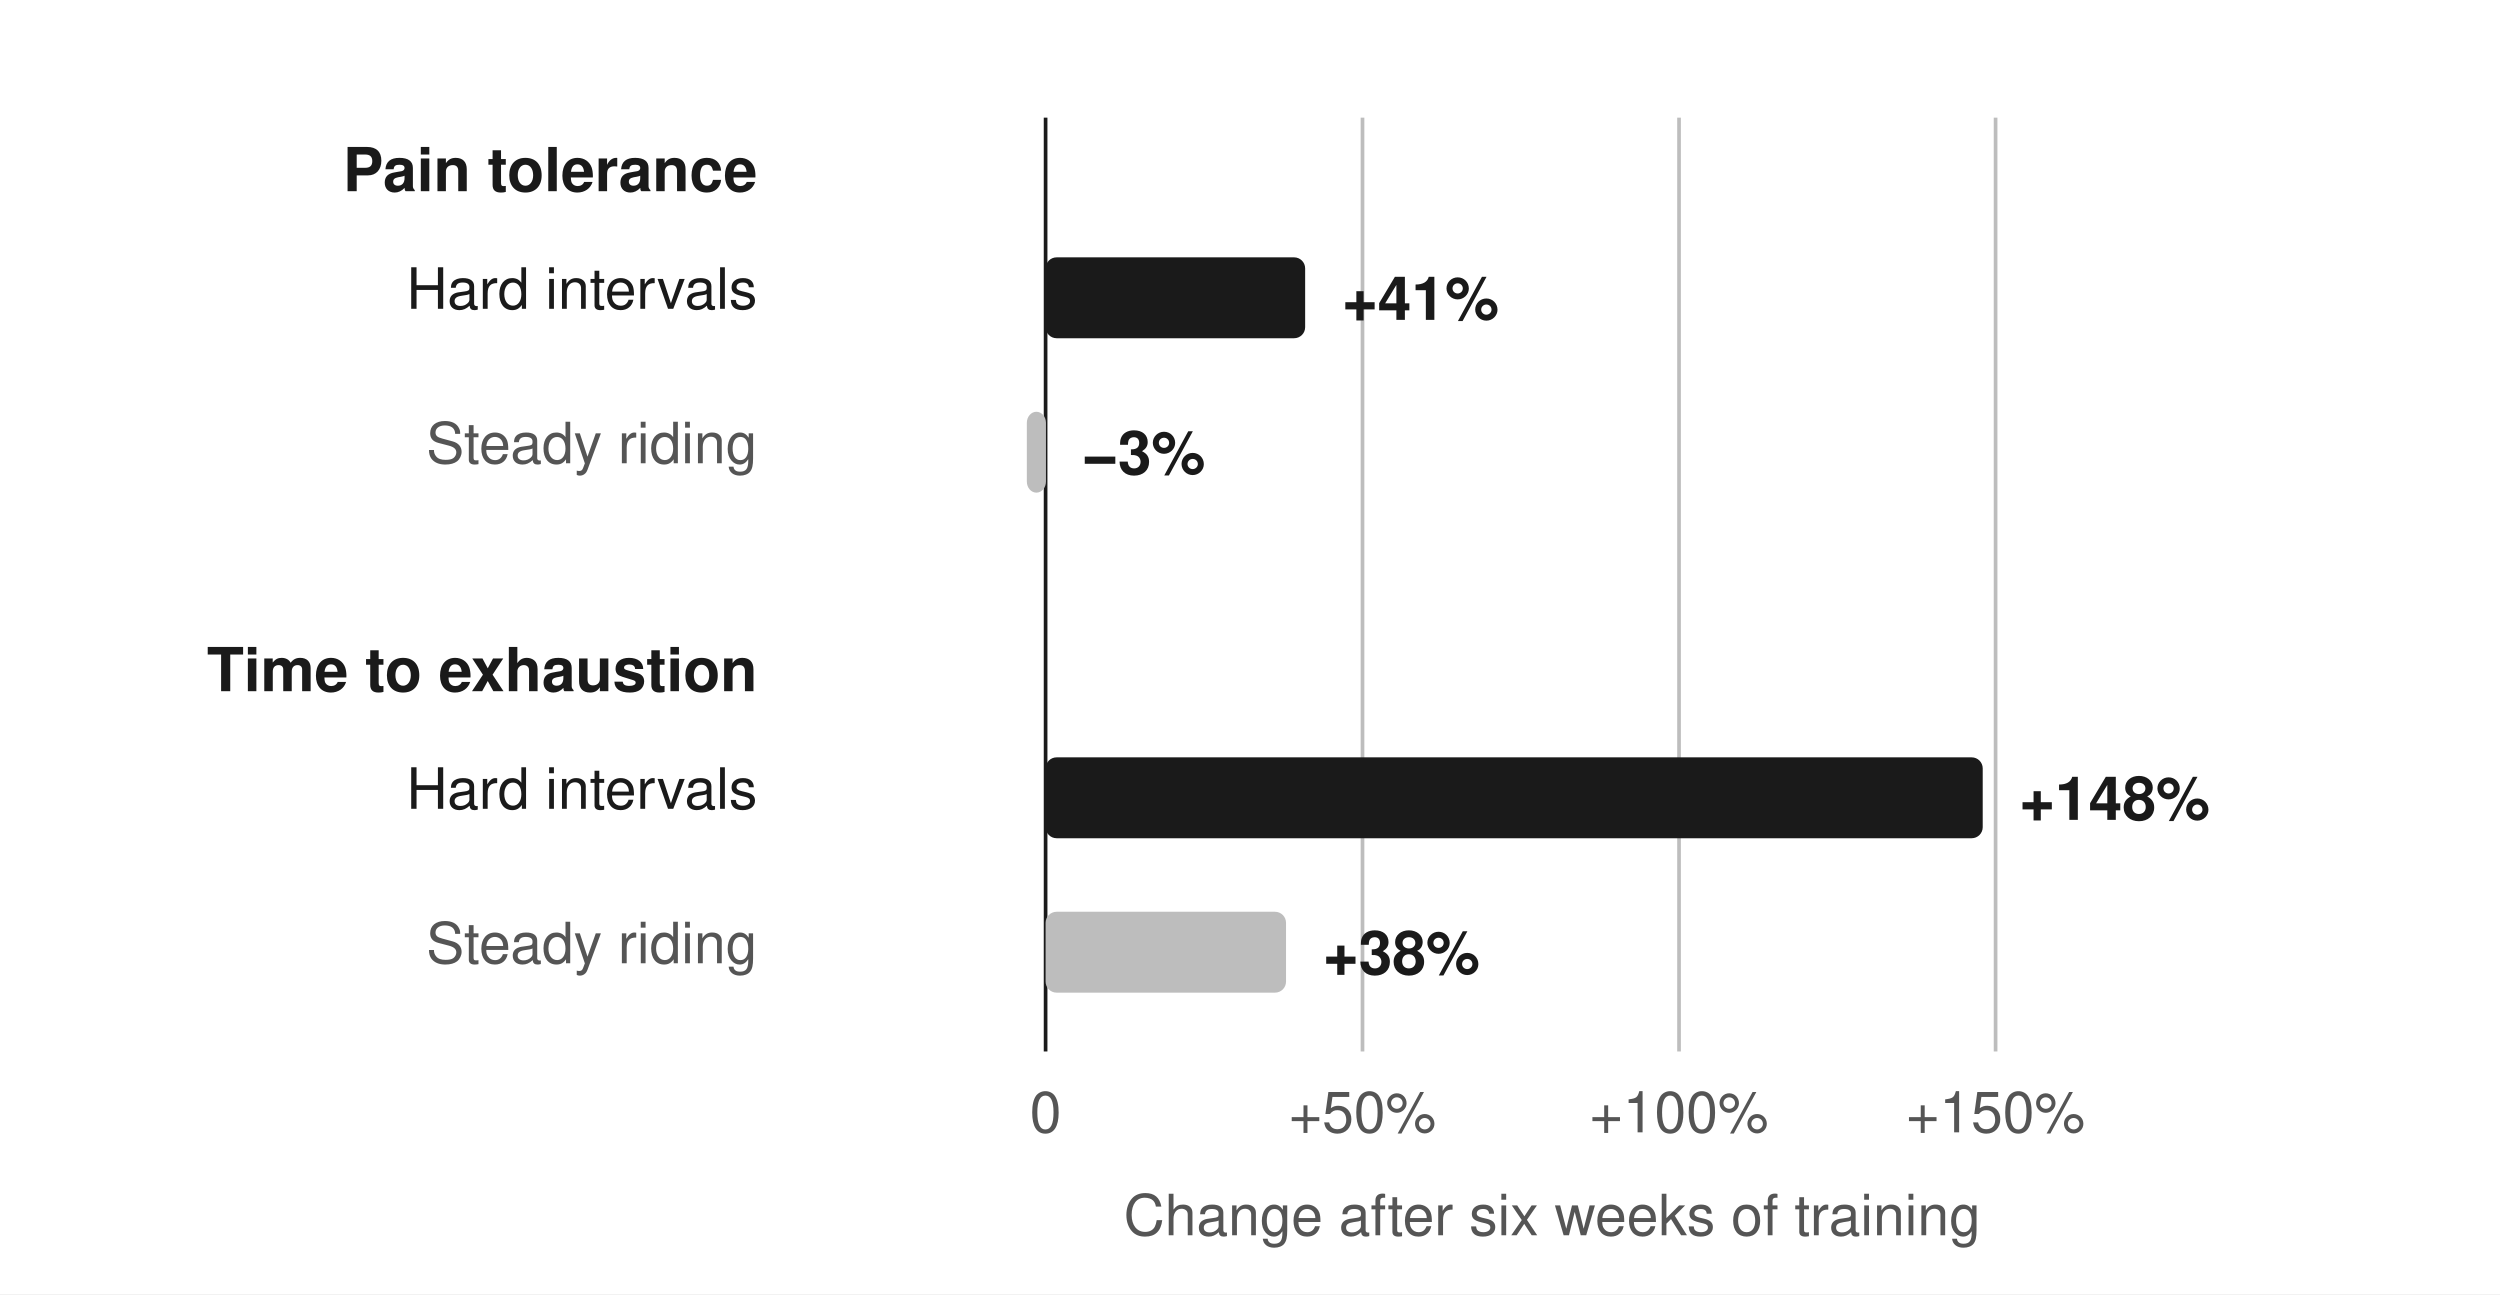
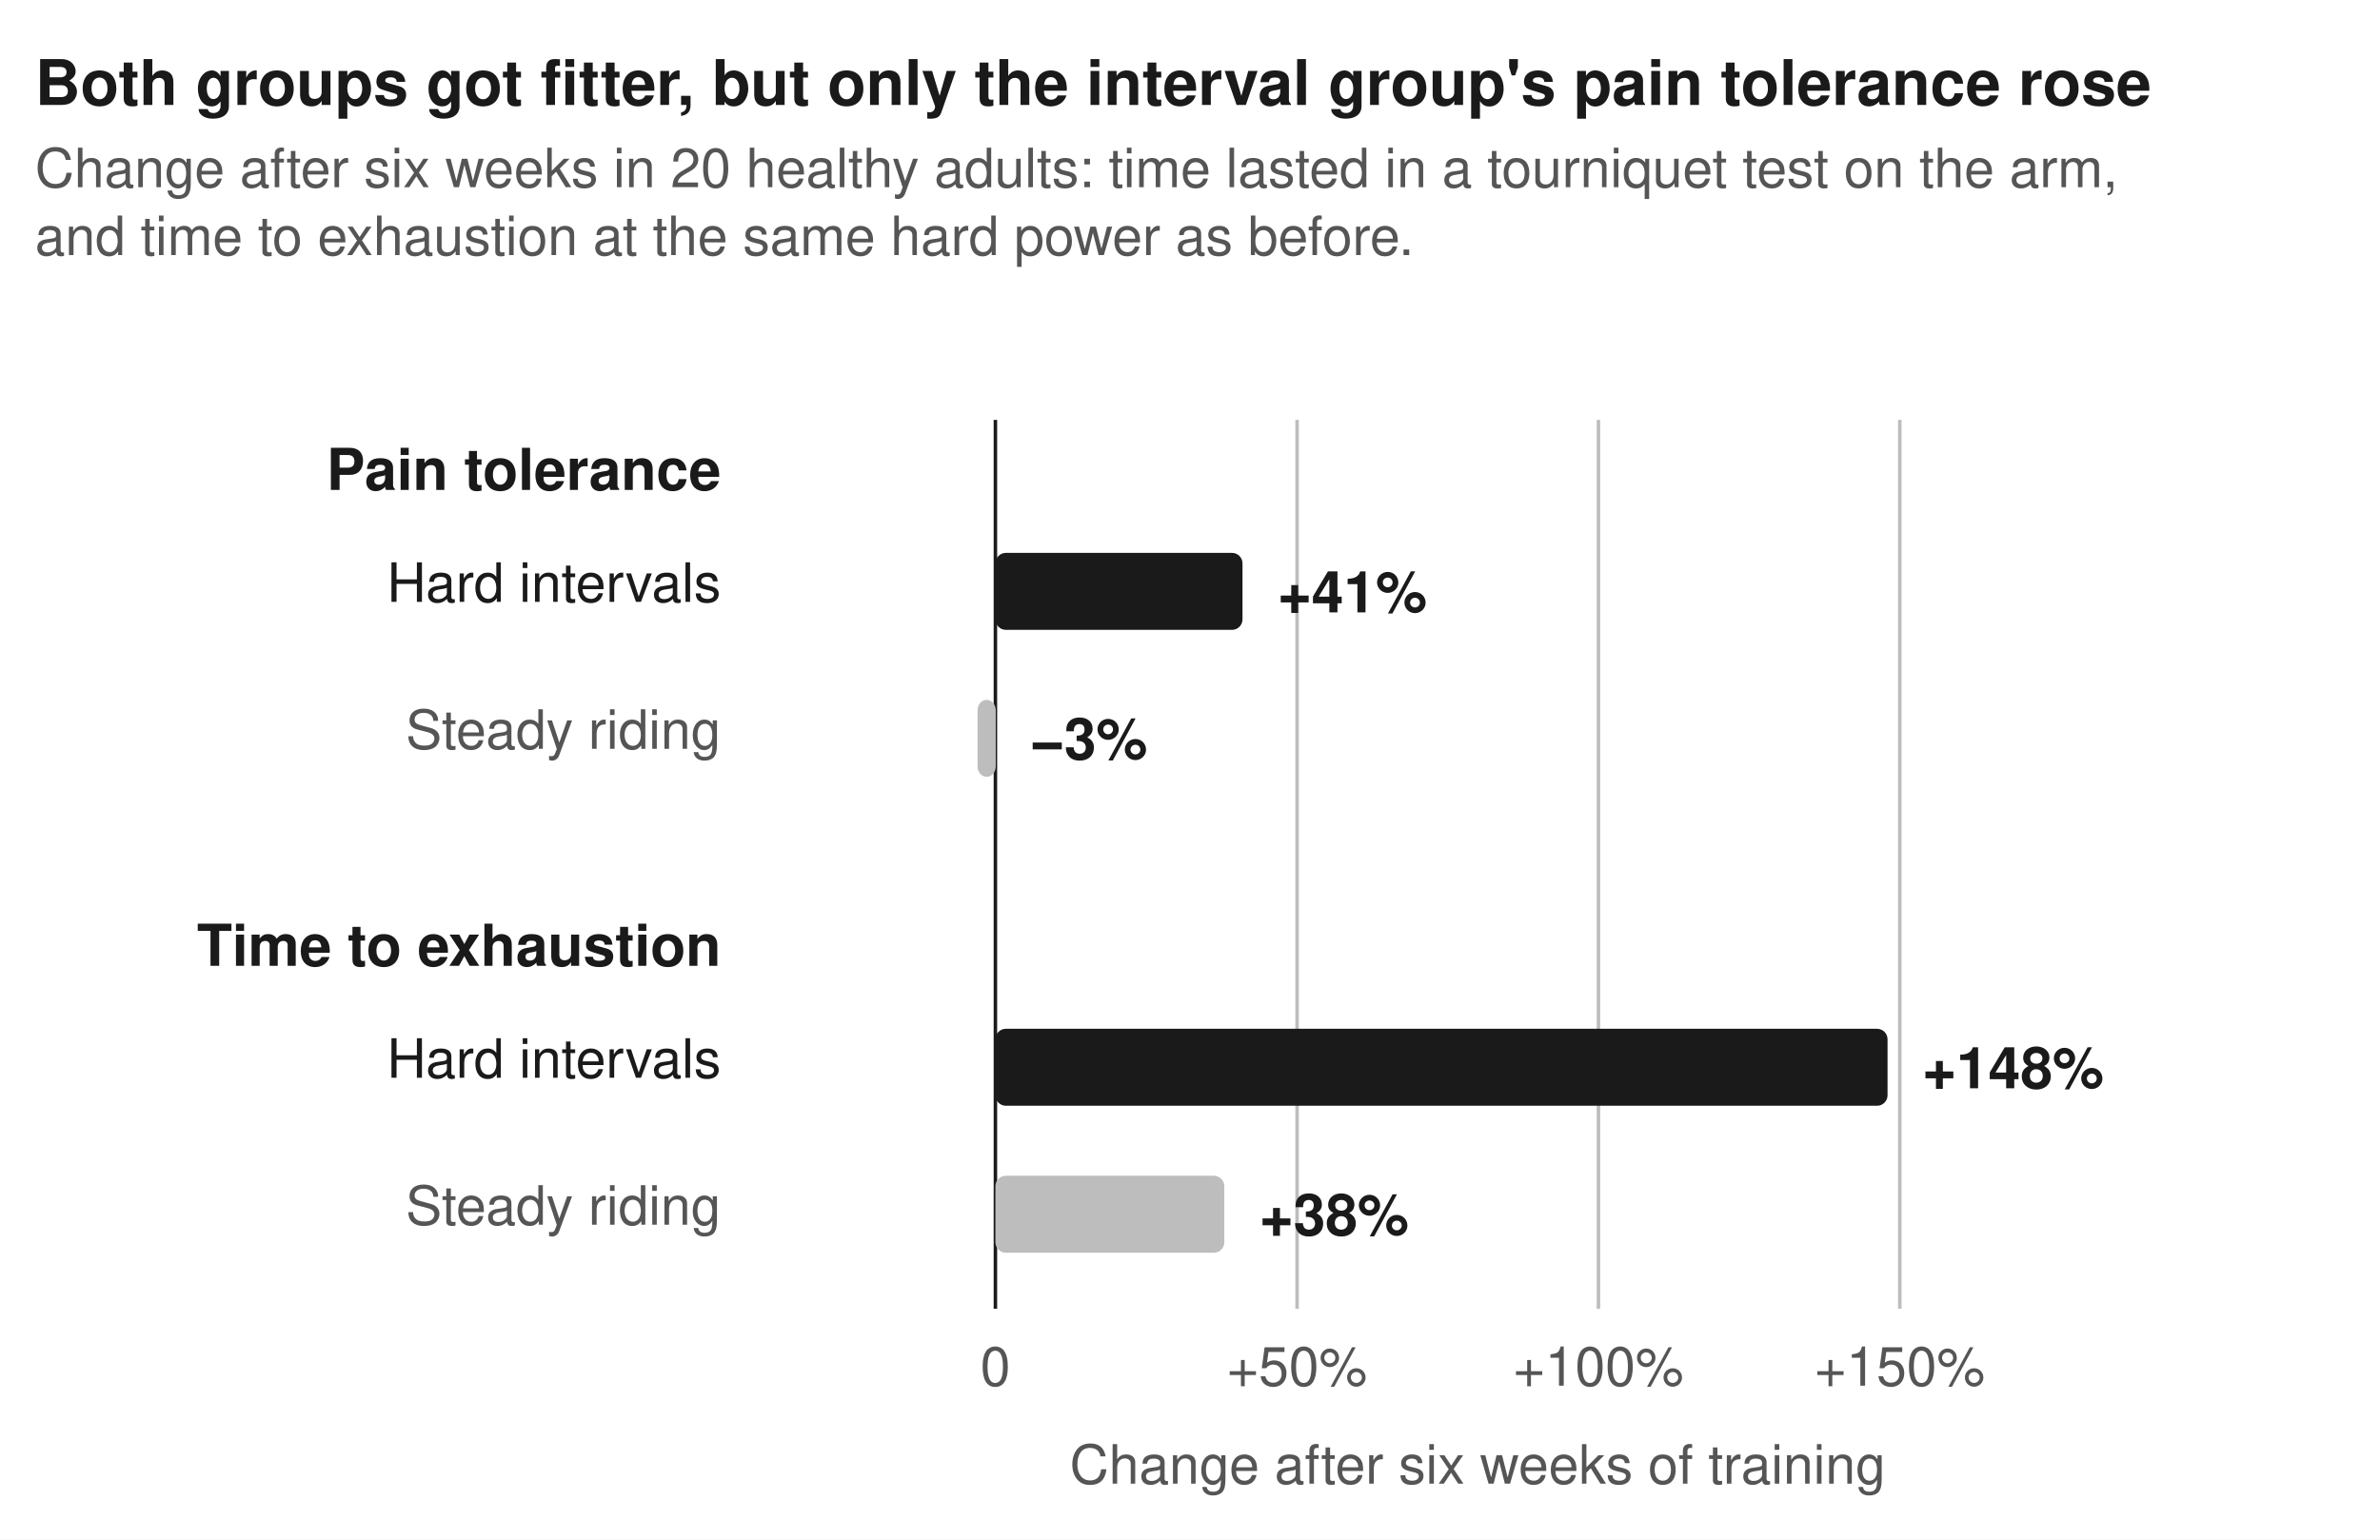
- <svg xmlns="http://www.w3.org/2000/svg" viewBox="0 0 680 352" width="680" height="352" role="img" aria-label="Change in pain tolerance and time to exhaustion after six weeks of hard intervals or steady riding">
-   <rect width="680" height="352" fill="#ffffff" />
-   <line x1="284.4" y1="32" x2="284.4" y2="286" stroke="#1a1a1a" stroke-width="1" />
-   <text x="284.4" y="308.0" font-family="IBM Plex Sans, Helvetica, Arial, sans-serif" font-size="15.5" fill="#555555" text-anchor="middle" font-weight="400">0</text>
-   <line x1="370.6" y1="32" x2="370.6" y2="286" stroke="#bdbdbd" stroke-width="1" />
-   <text x="370.6" y="308.0" font-family="IBM Plex Sans, Helvetica, Arial, sans-serif" font-size="15.5" fill="#555555" text-anchor="middle" font-weight="400">+50%</text>
-   <line x1="456.7" y1="32" x2="456.7" y2="286" stroke="#bdbdbd" stroke-width="1" />
-   <text x="456.7" y="308.0" font-family="IBM Plex Sans, Helvetica, Arial, sans-serif" font-size="15.5" fill="#555555" text-anchor="middle" font-weight="400">+100%</text>
-   <line x1="542.8" y1="32" x2="542.8" y2="286" stroke="#bdbdbd" stroke-width="1" />
-   <text x="542.8" y="308.0" font-family="IBM Plex Sans, Helvetica, Arial, sans-serif" font-size="15.5" fill="#555555" text-anchor="middle" font-weight="400">+150%</text>
-   <text x="422.2" y="336.0" font-family="IBM Plex Sans, Helvetica, Arial, sans-serif" font-size="15.5" fill="#555555" text-anchor="middle" font-weight="400">Change after six weeks of training</text>
-   <text x="206.0" y="52.0" font-family="IBM Plex Sans, Helvetica, Arial, sans-serif" font-size="16.5" fill="#1a1a1a" text-anchor="end" font-weight="600">Pain tolerance</text>
-   <text x="206.0" y="84.0" font-family="IBM Plex Sans, Helvetica, Arial, sans-serif" font-size="15.5" fill="#1a1a1a" text-anchor="end" font-weight="400">Hard intervals</text>
-   <rect x="284.4" y="70" width="70.6" height="22" rx="3" fill="#1a1a1a" />
-   <text x="365.1" y="87.0" font-family="IBM Plex Sans, Helvetica, Arial, sans-serif" font-size="16.5" fill="#1a1a1a" text-anchor="start" font-weight="600">+41%</text>
-   <text x="206.0" y="126.0" font-family="IBM Plex Sans, Helvetica, Arial, sans-serif" font-size="15.5" fill="#555555" text-anchor="end" font-weight="400">Steady riding</text>
-   <rect x="279.3" y="112" width="5.2" height="22" rx="3" fill="#bdbdbd" />
-   <text x="294.4" y="129.0" font-family="IBM Plex Sans, Helvetica, Arial, sans-serif" font-size="16.5" fill="#1a1a1a" text-anchor="start" font-weight="600">−3%</text>
-   <text x="206.0" y="188.0" font-family="IBM Plex Sans, Helvetica, Arial, sans-serif" font-size="16.5" fill="#1a1a1a" text-anchor="end" font-weight="600">Time to exhaustion</text>
-   <text x="206.0" y="220.0" font-family="IBM Plex Sans, Helvetica, Arial, sans-serif" font-size="15.5" fill="#1a1a1a" text-anchor="end" font-weight="400">Hard intervals</text>
-   <rect x="284.4" y="206" width="254.9" height="22" rx="3" fill="#1a1a1a" />
-   <text x="549.3" y="223.0" font-family="IBM Plex Sans, Helvetica, Arial, sans-serif" font-size="16.5" fill="#1a1a1a" text-anchor="start" font-weight="600">+148%</text>
-   <text x="206.0" y="262.0" font-family="IBM Plex Sans, Helvetica, Arial, sans-serif" font-size="15.5" fill="#555555" text-anchor="end" font-weight="400">Steady riding</text>
-   <rect x="284.4" y="248" width="65.4" height="22" rx="3" fill="#bdbdbd" />
-   <text x="359.9" y="265.0" font-family="IBM Plex Sans, Helvetica, Arial, sans-serif" font-size="16.5" fill="#1a1a1a" text-anchor="start" font-weight="600">+38%</text>
+ <svg xmlns="http://www.w3.org/2000/svg" viewBox="0 0 680 440" width="680" height="440" role="img" aria-label="Change in pain tolerance and time to exhaustion after six weeks of hard intervals or steady riding">
+   <rect width="680" height="440" fill="#ffffff" />
+   <text x="10.0" y="30.0" font-family="IBM Plex Sans, Helvetica, Arial, sans-serif" font-size="18" fill="#1a1a1a" text-anchor="start" font-weight="600">Both groups got fitter, but only the interval group's pain tolerance rose</text>
+   <text x="10.0" y="53.5" font-family="IBM Plex Sans, Helvetica, Arial, sans-serif" font-size="15.5" fill="#555555" text-anchor="start" font-weight="400">Change after six weeks in 20 healthy adults: time lasted in a tourniquet test on the arm,</text>
+   <text x="10.0" y="72.9" font-family="IBM Plex Sans, Helvetica, Arial, sans-serif" font-size="15.5" fill="#555555" text-anchor="start" font-weight="400">and time to exhaustion at the same hard power as before.</text>
+   <line x1="284.4" y1="120" x2="284.4" y2="374" stroke="#1a1a1a" stroke-width="1" />
+   <text x="284.4" y="396.0" font-family="IBM Plex Sans, Helvetica, Arial, sans-serif" font-size="15.5" fill="#555555" text-anchor="middle" font-weight="400">0</text>
+   <line x1="370.6" y1="120" x2="370.6" y2="374" stroke="#bdbdbd" stroke-width="1" />
+   <text x="370.6" y="396.0" font-family="IBM Plex Sans, Helvetica, Arial, sans-serif" font-size="15.5" fill="#555555" text-anchor="middle" font-weight="400">+50%</text>
+   <line x1="456.7" y1="120" x2="456.7" y2="374" stroke="#bdbdbd" stroke-width="1" />
+   <text x="456.7" y="396.0" font-family="IBM Plex Sans, Helvetica, Arial, sans-serif" font-size="15.5" fill="#555555" text-anchor="middle" font-weight="400">+100%</text>
+   <line x1="542.8" y1="120" x2="542.8" y2="374" stroke="#bdbdbd" stroke-width="1" />
+   <text x="542.8" y="396.0" font-family="IBM Plex Sans, Helvetica, Arial, sans-serif" font-size="15.5" fill="#555555" text-anchor="middle" font-weight="400">+150%</text>
+   <text x="422.2" y="424.0" font-family="IBM Plex Sans, Helvetica, Arial, sans-serif" font-size="15.5" fill="#555555" text-anchor="middle" font-weight="400">Change after six weeks of training</text>
+   <text x="206.0" y="140.0" font-family="IBM Plex Sans, Helvetica, Arial, sans-serif" font-size="16.5" fill="#1a1a1a" text-anchor="end" font-weight="600">Pain tolerance</text>
+   <text x="206.0" y="172.0" font-family="IBM Plex Sans, Helvetica, Arial, sans-serif" font-size="15.5" fill="#1a1a1a" text-anchor="end" font-weight="400">Hard intervals</text>
+   <rect x="284.4" y="158" width="70.6" height="22" rx="3" fill="#1a1a1a" />
+   <text x="365.1" y="175.0" font-family="IBM Plex Sans, Helvetica, Arial, sans-serif" font-size="16.5" fill="#1a1a1a" text-anchor="start" font-weight="600">+41%</text>
+   <text x="206.0" y="214.0" font-family="IBM Plex Sans, Helvetica, Arial, sans-serif" font-size="15.5" fill="#555555" text-anchor="end" font-weight="400">Steady riding</text>
+   <rect x="279.3" y="200" width="5.2" height="22" rx="3" fill="#bdbdbd" />
+   <text x="294.4" y="217.0" font-family="IBM Plex Sans, Helvetica, Arial, sans-serif" font-size="16.5" fill="#1a1a1a" text-anchor="start" font-weight="600">−3%</text>
+   <text x="206.0" y="276.0" font-family="IBM Plex Sans, Helvetica, Arial, sans-serif" font-size="16.5" fill="#1a1a1a" text-anchor="end" font-weight="600">Time to exhaustion</text>
+   <text x="206.0" y="308.0" font-family="IBM Plex Sans, Helvetica, Arial, sans-serif" font-size="15.5" fill="#1a1a1a" text-anchor="end" font-weight="400">Hard intervals</text>
+   <rect x="284.4" y="294" width="254.9" height="22" rx="3" fill="#1a1a1a" />
+   <text x="549.3" y="311.0" font-family="IBM Plex Sans, Helvetica, Arial, sans-serif" font-size="16.5" fill="#1a1a1a" text-anchor="start" font-weight="600">+148%</text>
+   <text x="206.0" y="350.0" font-family="IBM Plex Sans, Helvetica, Arial, sans-serif" font-size="15.5" fill="#555555" text-anchor="end" font-weight="400">Steady riding</text>
+   <rect x="284.4" y="336" width="65.4" height="22" rx="3" fill="#bdbdbd" />
+   <text x="359.9" y="353.0" font-family="IBM Plex Sans, Helvetica, Arial, sans-serif" font-size="16.5" fill="#1a1a1a" text-anchor="start" font-weight="600">+38%</text>
</svg>
